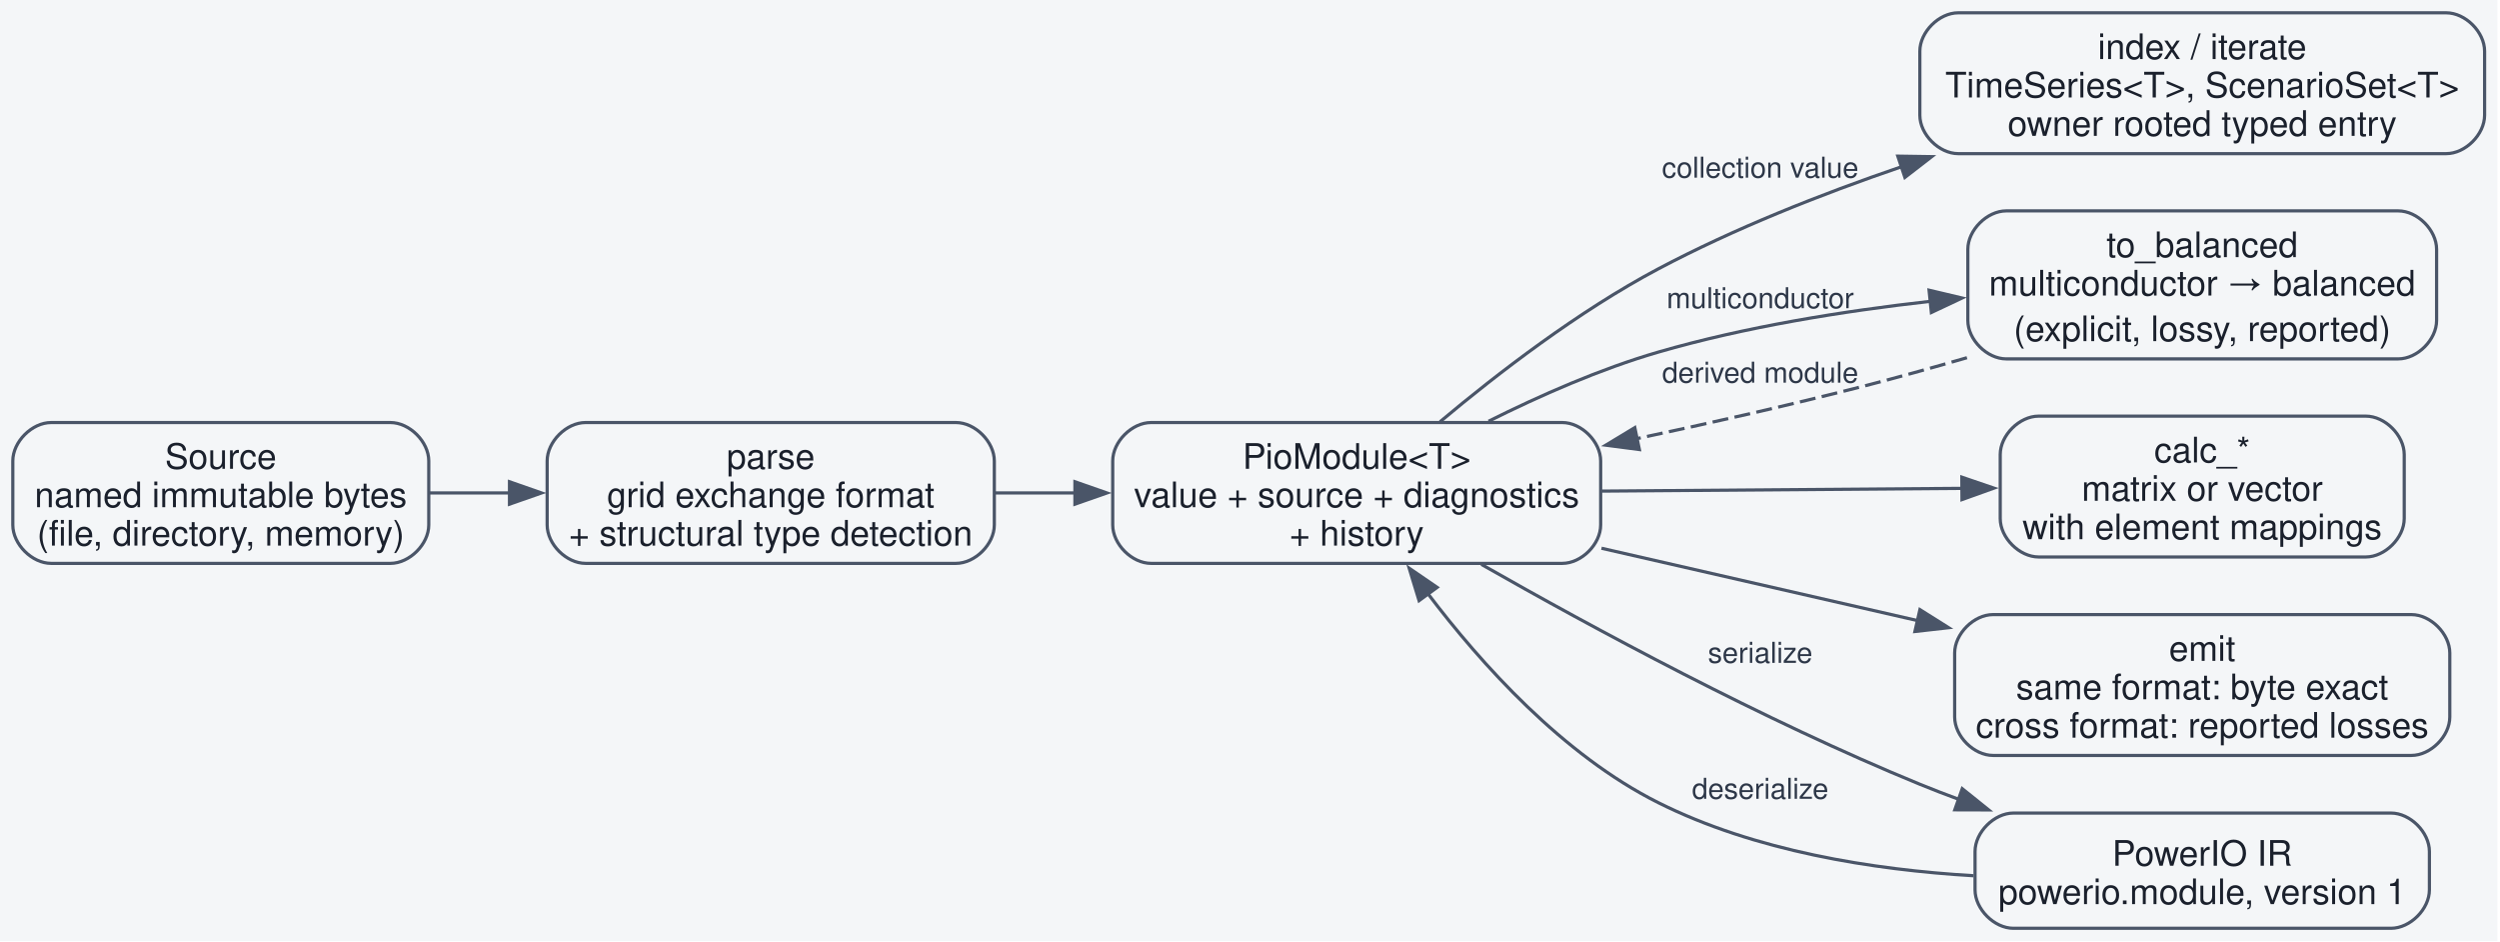
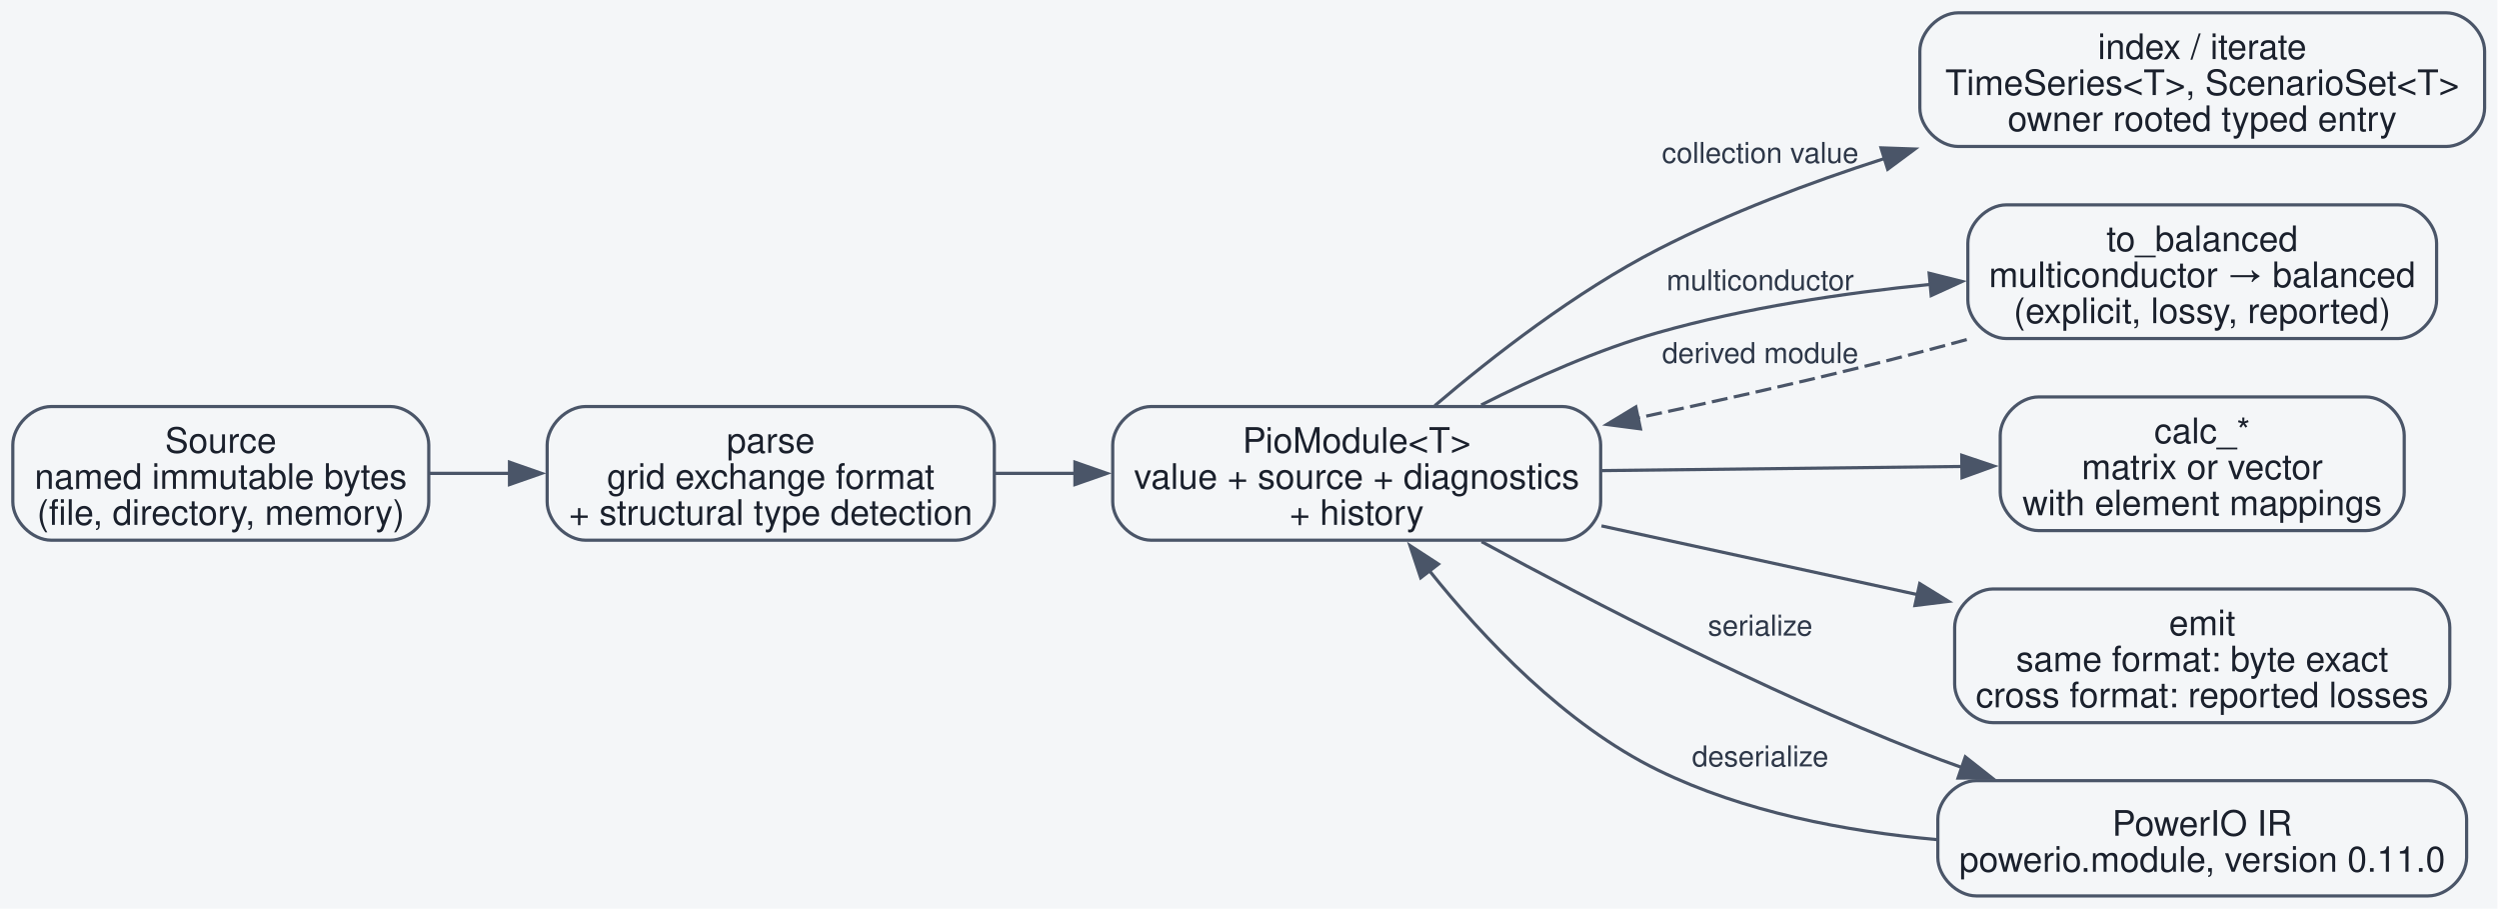
- <svg xmlns="http://www.w3.org/2000/svg" width="781pt" height="294pt" viewBox="0.00 0.00 781.00 294.00">
-   <g id="graph0" class="graph" transform="scale(1 1) rotate(0) translate(4 290)">
-     <polygon fill="#f4f6f8" stroke="none" points="-4,4 -4,-290 776.5,-290 776.5,4 -4,4" />
+ <svg xmlns="http://www.w3.org/2000/svg" width="781pt" height="284pt" viewBox="0.00 0.00 781.00 284.00">
+   <g id="graph0" class="graph" transform="scale(1 1) rotate(0) translate(4 279.88)">
+     <polygon fill="#f4f6f8" stroke="none" points="-4,4 -4,-279.88 776.5,-279.88 776.5,4 -4,4" />
    <g id="node1" class="node">
-       <path fill="#f4f6f8" stroke="#4a5568" d="M118,-158C118,-158 12,-158 12,-158 6,-158 0,-152 0,-146 0,-146 0,-126 0,-126 0,-120 6,-114 12,-114 12,-114 118,-114 118,-114 124,-114 130,-120 130,-126 130,-126 130,-146 130,-146 130,-152 124,-158 118,-158" />
-       <text xml:space="preserve" text-anchor="middle" x="65" y="-143.55" font-family="Helvetica,sans-Serif" font-size="11.00" fill="#1a202c">Source</text>
-       <text xml:space="preserve" text-anchor="middle" x="65" y="-131.55" font-family="Helvetica,sans-Serif" font-size="11.00" fill="#1a202c">named immutable bytes</text>
-       <text xml:space="preserve" text-anchor="middle" x="65" y="-119.55" font-family="Helvetica,sans-Serif" font-size="11.00" fill="#1a202c">(file, directory, memory)</text>
+       <path fill="#f4f6f8" stroke="#4a5568" d="M118,-152.88C118,-152.88 12,-152.88 12,-152.88 6,-152.88 0,-146.88 0,-140.88 0,-140.88 0,-123.12 0,-123.12 0,-117.12 6,-111.12 12,-111.12 12,-111.12 118,-111.12 118,-111.12 124,-111.12 130,-117.12 130,-123.12 130,-123.12 130,-140.88 130,-140.88 130,-146.88 124,-152.88 118,-152.88" />
+       <text xml:space="preserve" text-anchor="middle" x="65" y="-138.43" font-family="Helvetica,sans-Serif" font-size="11.00" fill="#1a202c">Source</text>
+       <text xml:space="preserve" text-anchor="middle" x="65" y="-127.17" font-family="Helvetica,sans-Serif" font-size="11.00" fill="#1a202c">named immutable bytes</text>
+       <text xml:space="preserve" text-anchor="middle" x="65" y="-115.92" font-family="Helvetica,sans-Serif" font-size="11.00" fill="#1a202c">(file, directory, memory)</text>
    </g>
    <g id="node2" class="node">
-       <path fill="#f4f6f8" stroke="#4a5568" d="M294.75,-158C294.75,-158 179,-158 179,-158 173,-158 167,-152 167,-146 167,-146 167,-126 167,-126 167,-120 173,-114 179,-114 179,-114 294.75,-114 294.75,-114 300.75,-114 306.75,-120 306.75,-126 306.75,-126 306.75,-146 306.75,-146 306.75,-152 300.75,-158 294.75,-158" />
-       <text xml:space="preserve" text-anchor="middle" x="236.88" y="-143.55" font-family="Helvetica,sans-Serif" font-size="11.00" fill="#1a202c">parse</text>
-       <text xml:space="preserve" text-anchor="middle" x="236.88" y="-131.55" font-family="Helvetica,sans-Serif" font-size="11.00" fill="#1a202c">grid exchange format</text>
-       <text xml:space="preserve" text-anchor="middle" x="236.88" y="-119.55" font-family="Helvetica,sans-Serif" font-size="11.00" fill="#1a202c">+ structural type detection</text>
+       <path fill="#f4f6f8" stroke="#4a5568" d="M294.75,-152.88C294.75,-152.88 179,-152.88 179,-152.88 173,-152.88 167,-146.88 167,-140.88 167,-140.88 167,-123.12 167,-123.12 167,-117.12 173,-111.12 179,-111.12 179,-111.12 294.75,-111.12 294.75,-111.12 300.75,-111.12 306.75,-117.12 306.75,-123.12 306.75,-123.12 306.75,-140.88 306.75,-140.88 306.75,-146.88 300.75,-152.88 294.75,-152.88" />
+       <text xml:space="preserve" text-anchor="middle" x="236.88" y="-138.43" font-family="Helvetica,sans-Serif" font-size="11.00" fill="#1a202c">parse</text>
+       <text xml:space="preserve" text-anchor="middle" x="236.88" y="-127.17" font-family="Helvetica,sans-Serif" font-size="11.00" fill="#1a202c">grid exchange format</text>
+       <text xml:space="preserve" text-anchor="middle" x="236.88" y="-115.92" font-family="Helvetica,sans-Serif" font-size="11.00" fill="#1a202c">+ structural type detection</text>
    </g>
    <g id="edge1" class="edge">
-       <path fill="none" stroke="#4a5568" d="M130.22,-136C138.43,-136 146.9,-136 155.32,-136" />
-       <polygon fill="#4a5568" stroke="#4a5568" points="155.23,-139.5 165.23,-136 155.23,-132.5 155.23,-139.5" />
+       <path fill="none" stroke="#4a5568" d="M130.22,-132C138.43,-132 146.9,-132 155.32,-132" />
+       <polygon fill="#4a5568" stroke="#4a5568" points="155.23,-135.5 165.23,-132 155.23,-128.5 155.23,-135.5" />
    </g>
    <g id="node3" class="node">
-       <path fill="#f4f6f8" stroke="#4a5568" d="M484.25,-158C484.25,-158 355.75,-158 355.75,-158 349.75,-158 343.75,-152 343.75,-146 343.75,-146 343.75,-126 343.75,-126 343.75,-120 349.75,-114 355.75,-114 355.75,-114 484.25,-114 484.25,-114 490.25,-114 496.25,-120 496.25,-126 496.25,-126 496.25,-146 496.25,-146 496.25,-152 490.25,-158 484.25,-158" />
-       <text xml:space="preserve" text-anchor="middle" x="420" y="-143.55" font-family="Helvetica,sans-Serif" font-size="11.00" fill="#1a202c">PioModule&lt;T&gt;</text>
-       <text xml:space="preserve" text-anchor="middle" x="420" y="-131.55" font-family="Helvetica,sans-Serif" font-size="11.00" fill="#1a202c">value + source + diagnostics</text>
-       <text xml:space="preserve" text-anchor="middle" x="420" y="-119.55" font-family="Helvetica,sans-Serif" font-size="11.00" fill="#1a202c">+ history</text>
+       <path fill="#f4f6f8" stroke="#4a5568" d="M484.25,-152.88C484.25,-152.88 355.75,-152.88 355.75,-152.88 349.75,-152.88 343.75,-146.88 343.75,-140.88 343.75,-140.88 343.75,-123.12 343.75,-123.12 343.75,-117.12 349.75,-111.12 355.75,-111.12 355.75,-111.12 484.25,-111.12 484.25,-111.12 490.25,-111.12 496.25,-117.12 496.25,-123.12 496.25,-123.12 496.25,-140.88 496.25,-140.88 496.25,-146.88 490.25,-152.88 484.25,-152.88" />
+       <text xml:space="preserve" text-anchor="middle" x="420" y="-138.43" font-family="Helvetica,sans-Serif" font-size="11.00" fill="#1a202c">PioModule&lt;T&gt;</text>
+       <text xml:space="preserve" text-anchor="middle" x="420" y="-127.17" font-family="Helvetica,sans-Serif" font-size="11.00" fill="#1a202c">value + source + diagnostics</text>
+       <text xml:space="preserve" text-anchor="middle" x="420" y="-115.92" font-family="Helvetica,sans-Serif" font-size="11.00" fill="#1a202c">+ history</text>
    </g>
    <g id="edge2" class="edge">
-       <path fill="none" stroke="#4a5568" d="M307.13,-136C315.3,-136 323.71,-136 332.09,-136" />
-       <polygon fill="#4a5568" stroke="#4a5568" points="331.94,-139.5 341.94,-136 331.94,-132.5 331.94,-139.5" />
+       <path fill="none" stroke="#4a5568" d="M307.13,-132C315.3,-132 323.71,-132 332.09,-132" />
+       <polygon fill="#4a5568" stroke="#4a5568" points="331.94,-135.5 341.94,-132 331.94,-128.5 331.94,-135.5" />
    </g>
    <g id="node4" class="node">
-       <path fill="#f4f6f8" stroke="#4a5568" d="M760.5,-286C760.5,-286 608,-286 608,-286 602,-286 596,-280 596,-274 596,-274 596,-254 596,-254 596,-248 602,-242 608,-242 608,-242 760.5,-242 760.5,-242 766.5,-242 772.5,-248 772.5,-254 772.5,-254 772.5,-274 772.5,-274 772.5,-280 766.5,-286 760.5,-286" />
-       <text xml:space="preserve" text-anchor="middle" x="684.25" y="-271.55" font-family="Helvetica,sans-Serif" font-size="11.00" fill="#1a202c">index / iterate</text>
-       <text xml:space="preserve" text-anchor="middle" x="684.25" y="-259.55" font-family="Helvetica,sans-Serif" font-size="11.00" fill="#1a202c">TimeSeries&lt;T&gt;, ScenarioSet&lt;T&gt;</text>
-       <text xml:space="preserve" text-anchor="middle" x="684.25" y="-247.55" font-family="Helvetica,sans-Serif" font-size="11.00" fill="#1a202c">owner rooted typed entry</text>
+       <path fill="#f4f6f8" stroke="#4a5568" d="M760.5,-275.88C760.5,-275.88 608,-275.88 608,-275.88 602,-275.88 596,-269.88 596,-263.88 596,-263.88 596,-246.12 596,-246.12 596,-240.12 602,-234.12 608,-234.12 608,-234.12 760.5,-234.12 760.5,-234.12 766.5,-234.12 772.5,-240.12 772.5,-246.12 772.5,-246.12 772.5,-263.88 772.5,-263.88 772.5,-269.88 766.5,-275.88 760.5,-275.88" />
+       <text xml:space="preserve" text-anchor="middle" x="684.25" y="-261.43" font-family="Helvetica,sans-Serif" font-size="11.00" fill="#1a202c">index / iterate</text>
+       <text xml:space="preserve" text-anchor="middle" x="684.25" y="-250.18" font-family="Helvetica,sans-Serif" font-size="11.00" fill="#1a202c">TimeSeries&lt;T&gt;, ScenarioSet&lt;T&gt;</text>
+       <text xml:space="preserve" text-anchor="middle" x="684.25" y="-238.93" font-family="Helvetica,sans-Serif" font-size="11.00" fill="#1a202c">owner rooted typed entry</text>
    </g>
    <g id="edge3" class="edge">
-       <path fill="none" stroke="#4a5568" d="M446.05,-158.24C464.03,-173.32 489.39,-192.83 514.25,-206 537.99,-218.58 565.02,-229.29 590.39,-237.95" />
-       <polygon fill="#4a5568" stroke="#4a5568" points="589.11,-241.22 599.71,-241.06 591.33,-234.58 589.11,-241.22" />
-       <text xml:space="preserve" text-anchor="middle" x="546.12" y="-234.49" font-family="Helvetica,sans-Serif" font-size="9.00" fill="#2d3748">collection value</text>
+       <path fill="none" stroke="#4a5568" d="M444.41,-153.15C462.41,-168.5 488.49,-188.79 514.25,-202 536.32,-213.32 561.25,-222.76 585.06,-230.4" />
+       <polygon fill="#4a5568" stroke="#4a5568" points="583.87,-233.69 594.46,-233.32 585.95,-227.01 583.87,-233.69" />
+       <text xml:space="preserve" text-anchor="middle" x="546.12" y="-228.98" font-family="Helvetica,sans-Serif" font-size="9.00" fill="#2d3748">collection value</text>
    </g>
    <g id="node5" class="node">
-       <path fill="#f4f6f8" stroke="#4a5568" d="M745.5,-224.12C745.5,-224.12 623,-224.12 623,-224.12 617,-224.12 611,-218.12 611,-212.12 611,-212.12 611,-189.88 611,-189.88 611,-183.88 617,-177.88 623,-177.88 623,-177.88 745.5,-177.88 745.5,-177.88 751.5,-177.88 757.5,-183.88 757.5,-189.88 757.5,-189.88 757.5,-212.12 757.5,-212.12 757.5,-218.12 751.5,-224.12 745.5,-224.12" />
-       <text xml:space="preserve" text-anchor="middle" x="684.25" y="-209.68" font-family="Helvetica,sans-Serif" font-size="11.00" fill="#1a202c">to_balanced</text>
-       <text xml:space="preserve" text-anchor="middle" x="684.25" y="-197.68" font-family="Helvetica,sans-Serif" font-size="11.00" fill="#1a202c">multiconductor → balanced</text>
-       <text xml:space="preserve" text-anchor="middle" x="684.25" y="-183.43" font-family="Helvetica,sans-Serif" font-size="11.00" fill="#1a202c">(explicit, lossy, reported)</text>
+       <path fill="#f4f6f8" stroke="#4a5568" d="M745.5,-215.88C745.5,-215.88 623,-215.88 623,-215.88 617,-215.88 611,-209.88 611,-203.88 611,-203.88 611,-186.12 611,-186.12 611,-180.12 617,-174.12 623,-174.12 623,-174.12 745.5,-174.12 745.5,-174.12 751.5,-174.12 757.5,-180.12 757.5,-186.12 757.5,-186.12 757.5,-203.88 757.5,-203.88 757.5,-209.88 751.5,-215.88 745.5,-215.88" />
+       <text xml:space="preserve" text-anchor="middle" x="684.25" y="-201.43" font-family="Helvetica,sans-Serif" font-size="11.00" fill="#1a202c">to_balanced</text>
+       <text xml:space="preserve" text-anchor="middle" x="684.25" y="-190.18" font-family="Helvetica,sans-Serif" font-size="11.00" fill="#1a202c">multiconductor → balanced</text>
+       <text xml:space="preserve" text-anchor="middle" x="684.25" y="-178.93" font-family="Helvetica,sans-Serif" font-size="11.00" fill="#1a202c">(explicit, lossy, reported)</text>
    </g>
    <g id="edge4" class="edge">
-       <path fill="none" stroke="#4a5568" d="M461.21,-158.4C477.27,-166.42 496.2,-174.76 514.25,-180 541.45,-187.89 571.96,-192.81 599.5,-195.89" />
-       <polygon fill="#4a5568" stroke="#4a5568" points="598.88,-199.34 609.19,-196.9 599.6,-192.38 598.88,-199.34" />
-       <text xml:space="preserve" text-anchor="middle" x="546.12" y="-193.72" font-family="Helvetica,sans-Serif" font-size="9.00" fill="#2d3748">multiconductor</text>
+       <path fill="none" stroke="#4a5568" d="M458.91,-153.37C475.43,-161.75 495.31,-170.63 514.25,-176 541.46,-183.72 571.97,-188.32 599.51,-191.06" />
+       <polygon fill="#4a5568" stroke="#4a5568" points="598.91,-194.52 609.19,-191.95 599.55,-187.55 598.91,-194.52" />
+       <text xml:space="preserve" text-anchor="middle" x="546.12" y="-189.2" font-family="Helvetica,sans-Serif" font-size="9.00" fill="#2d3748">multiconductor</text>
    </g>
    <g id="node6" class="node">
-       <path fill="#f4f6f8" stroke="#4a5568" d="M735.38,-160C735.38,-160 633.12,-160 633.12,-160 627.12,-160 621.12,-154 621.12,-148 621.12,-148 621.12,-128 621.12,-128 621.12,-122 627.12,-116 633.12,-116 633.12,-116 735.38,-116 735.38,-116 741.38,-116 747.38,-122 747.38,-128 747.38,-128 747.38,-148 747.38,-148 747.38,-154 741.38,-160 735.38,-160" />
-       <text xml:space="preserve" text-anchor="middle" x="684.25" y="-145.55" font-family="Helvetica,sans-Serif" font-size="11.00" fill="#1a202c">calc_*</text>
-       <text xml:space="preserve" text-anchor="middle" x="684.25" y="-133.55" font-family="Helvetica,sans-Serif" font-size="11.00" fill="#1a202c">matrix or vector</text>
-       <text xml:space="preserve" text-anchor="middle" x="684.25" y="-121.55" font-family="Helvetica,sans-Serif" font-size="11.00" fill="#1a202c">with element mappings</text>
+       <path fill="#f4f6f8" stroke="#4a5568" d="M735.38,-155.88C735.38,-155.88 633.12,-155.88 633.12,-155.88 627.12,-155.88 621.12,-149.88 621.12,-143.88 621.12,-143.88 621.12,-126.12 621.12,-126.12 621.12,-120.12 627.12,-114.12 633.12,-114.12 633.12,-114.12 735.38,-114.12 735.38,-114.12 741.38,-114.12 747.38,-120.12 747.38,-126.12 747.38,-126.12 747.38,-143.88 747.38,-143.88 747.38,-149.88 741.38,-155.88 735.38,-155.88" />
+       <text xml:space="preserve" text-anchor="middle" x="684.25" y="-141.43" font-family="Helvetica,sans-Serif" font-size="11.00" fill="#1a202c">calc_*</text>
+       <text xml:space="preserve" text-anchor="middle" x="684.25" y="-130.18" font-family="Helvetica,sans-Serif" font-size="11.00" fill="#1a202c">matrix or vector</text>
+       <text xml:space="preserve" text-anchor="middle" x="684.25" y="-118.92" font-family="Helvetica,sans-Serif" font-size="11.00" fill="#1a202c">with element mappings</text>
    </g>
    <g id="edge6" class="edge">
-       <path fill="none" stroke="#4a5568" d="M496.5,-136.58C532,-136.85 574.18,-137.17 609.46,-137.44" />
-       <polygon fill="#4a5568" stroke="#4a5568" points="609.12,-140.93 619.14,-137.51 609.17,-133.93 609.12,-140.93" />
+       <path fill="none" stroke="#4a5568" d="M496.5,-132.86C532,-133.27 574.18,-133.75 609.46,-134.16" />
+       <polygon fill="#4a5568" stroke="#4a5568" points="609.1,-137.65 619.14,-134.27 609.18,-130.65 609.1,-137.65" />
    </g>
    <g id="node7" class="node">
-       <path fill="#f4f6f8" stroke="#4a5568" d="M749.62,-98C749.62,-98 618.88,-98 618.88,-98 612.88,-98 606.88,-92 606.88,-86 606.88,-86 606.88,-66 606.88,-66 606.88,-60 612.88,-54 618.88,-54 618.88,-54 749.62,-54 749.62,-54 755.62,-54 761.62,-60 761.62,-66 761.62,-66 761.62,-86 761.62,-86 761.62,-92 755.62,-98 749.62,-98" />
-       <text xml:space="preserve" text-anchor="middle" x="684.25" y="-83.55" font-family="Helvetica,sans-Serif" font-size="11.00" fill="#1a202c">emit</text>
-       <text xml:space="preserve" text-anchor="middle" x="684.25" y="-71.55" font-family="Helvetica,sans-Serif" font-size="11.00" fill="#1a202c">same format: byte exact</text>
-       <text xml:space="preserve" text-anchor="middle" x="684.25" y="-59.55" font-family="Helvetica,sans-Serif" font-size="11.00" fill="#1a202c">cross format: reported losses</text>
+       <path fill="#f4f6f8" stroke="#4a5568" d="M749.62,-95.88C749.62,-95.88 618.88,-95.88 618.88,-95.88 612.88,-95.88 606.88,-89.88 606.88,-83.88 606.88,-83.88 606.88,-66.12 606.88,-66.12 606.88,-60.12 612.88,-54.12 618.88,-54.12 618.88,-54.12 749.62,-54.12 749.62,-54.12 755.62,-54.12 761.62,-60.12 761.62,-66.12 761.62,-66.12 761.62,-83.88 761.62,-83.88 761.62,-89.88 755.62,-95.88 749.62,-95.88" />
+       <text xml:space="preserve" text-anchor="middle" x="684.25" y="-81.42" font-family="Helvetica,sans-Serif" font-size="11.00" fill="#1a202c">emit</text>
+       <text xml:space="preserve" text-anchor="middle" x="684.25" y="-70.17" font-family="Helvetica,sans-Serif" font-size="11.00" fill="#1a202c">same format: byte exact</text>
+       <text xml:space="preserve" text-anchor="middle" x="684.25" y="-58.92" font-family="Helvetica,sans-Serif" font-size="11.00" fill="#1a202c">cross format: reported losses</text>
    </g>
    <g id="edge7" class="edge">
-       <path fill="none" stroke="#4a5568" d="M496.5,-118.73C527.36,-111.67 563.27,-103.45 595.31,-96.12" />
-       <polygon fill="#4a5568" stroke="#4a5568" points="596.02,-99.55 604.99,-93.91 594.46,-92.72 596.02,-99.55" />
+       <path fill="none" stroke="#4a5568" d="M496.5,-115.59C527.36,-108.88 563.27,-101.08 595.31,-94.11" />
+       <polygon fill="#4a5568" stroke="#4a5568" points="595.96,-97.56 604.98,-92.01 594.47,-90.72 595.96,-97.56" />
    </g>
    <g id="node8" class="node">
-       <path fill="#f4f6f8" stroke="#4a5568" d="M743.25,-36C743.25,-36 625.25,-36 625.25,-36 619.25,-36 613.25,-30 613.25,-24 613.25,-24 613.25,-12 613.25,-12 613.25,-6 619.25,0 625.25,0 625.25,0 743.25,0 743.25,0 749.25,0 755.25,-6 755.25,-12 755.25,-12 755.25,-24 755.25,-24 755.25,-30 749.25,-36 743.25,-36" />
-       <text xml:space="preserve" text-anchor="middle" x="684.25" y="-19.55" font-family="Helvetica,sans-Serif" font-size="11.00" fill="#1a202c">PowerIO IR</text>
-       <text xml:space="preserve" text-anchor="middle" x="684.25" y="-7.55" font-family="Helvetica,sans-Serif" font-size="11.00" fill="#1a202c">powerio.module, version 1</text>
+       <path fill="#f4f6f8" stroke="#4a5568" d="M754.88,-36C754.88,-36 613.62,-36 613.62,-36 607.62,-36 601.62,-30 601.62,-24 601.62,-24 601.62,-12 601.62,-12 601.62,-6 607.62,0 613.62,0 613.62,0 754.88,0 754.88,0 760.88,0 766.88,-6 766.88,-12 766.88,-12 766.88,-24 766.88,-24 766.88,-30 760.88,-36 754.88,-36" />
+       <text xml:space="preserve" text-anchor="middle" x="684.25" y="-18.8" font-family="Helvetica,sans-Serif" font-size="11.00" fill="#1a202c">PowerIO IR</text>
+       <text xml:space="preserve" text-anchor="middle" x="684.25" y="-7.55" font-family="Helvetica,sans-Serif" font-size="11.00" fill="#1a202c">powerio.module, version 0.11.0</text>
    </g>
    <g id="edge8" class="edge">
-       <path fill="none" stroke="#4a5568" d="M458.96,-113.69C493.78,-93.85 547.2,-64.98 596,-45 600.01,-43.36 604.16,-41.76 608.38,-40.21" />
-       <polygon fill="#4a5568" stroke="#4a5568" points="609.25,-43.61 617.51,-36.98 606.92,-37.01 609.25,-43.61" />
-       <text xml:space="preserve" text-anchor="middle" x="546.12" y="-82.93" font-family="Helvetica,sans-Serif" font-size="9.00" fill="#2d3748">serialize</text>
+       <path fill="none" stroke="#4a5568" d="M459.04,-110.66C493.91,-91.69 547.36,-64.08 596,-45 600.32,-43.31 604.79,-41.65 609.32,-40.04" />
+       <polygon fill="#4a5568" stroke="#4a5568" points="610.21,-43.43 618.53,-36.87 607.93,-36.81 610.21,-43.43" />
+       <text xml:space="preserve" text-anchor="middle" x="546.12" y="-81.31" font-family="Helvetica,sans-Serif" font-size="9.00" fill="#2d3748">serialize</text>
    </g>
    <g id="edge5" class="edge">
-       <path fill="none" stroke="#4a5568" stroke-dasharray="5,2" d="M610.72,-178.25C599.8,-175.08 588.63,-171.97 578,-169.25 555.27,-163.43 530.5,-157.83 507.5,-152.95" />
-       <polygon fill="#4a5568" stroke="#4a5568" points="508.35,-149.56 497.85,-150.93 506.92,-156.41 508.35,-149.56" />
-       <text xml:space="preserve" text-anchor="middle" x="546.12" y="-170.45" font-family="Helvetica,sans-Serif" font-size="9.00" fill="#2d3748">derived module</text>
+       <path fill="none" stroke="#4a5568" stroke-dasharray="5,2" d="M610.66,-173.8C599.75,-170.81 588.6,-167.87 578,-165.25 555.34,-159.65 530.69,-154.16 507.79,-149.3" />
+       <polygon fill="#4a5568" stroke="#4a5568" points="508.69,-145.91 498.18,-147.28 507.24,-152.76 508.69,-145.91" />
+       <text xml:space="preserve" text-anchor="middle" x="546.12" y="-166.45" font-family="Helvetica,sans-Serif" font-size="9.00" fill="#2d3748">derived module</text>
    </g>
    <g id="edge9" class="edge">
-       <path fill="none" stroke="#4a5568" d="M612.76,-16.42C581.2,-18.28 544.39,-24.15 514.25,-39.25 484.5,-54.15 458.96,-82.48 442.17,-104.65" />
-       <polygon fill="#4a5568" stroke="#4a5568" points="439.5,-102.36 436.41,-112.49 445.15,-106.5 439.5,-102.36" />
+       <path fill="none" stroke="#4a5568" d="M601.5,-17.57C572.74,-20.14 540.96,-26.22 514.25,-39.25 485.11,-53.47 459.61,-80.44 442.67,-101.66" />
+       <polygon fill="#4a5568" stroke="#4a5568" points="440.01,-99.38 436.66,-109.44 445.55,-103.66 440.01,-99.38" />
      <text xml:space="preserve" text-anchor="middle" x="546.12" y="-40.45" font-family="Helvetica,sans-Serif" font-size="9.00" fill="#2d3748">deserialize</text>
    </g>
  </g>
</svg>
